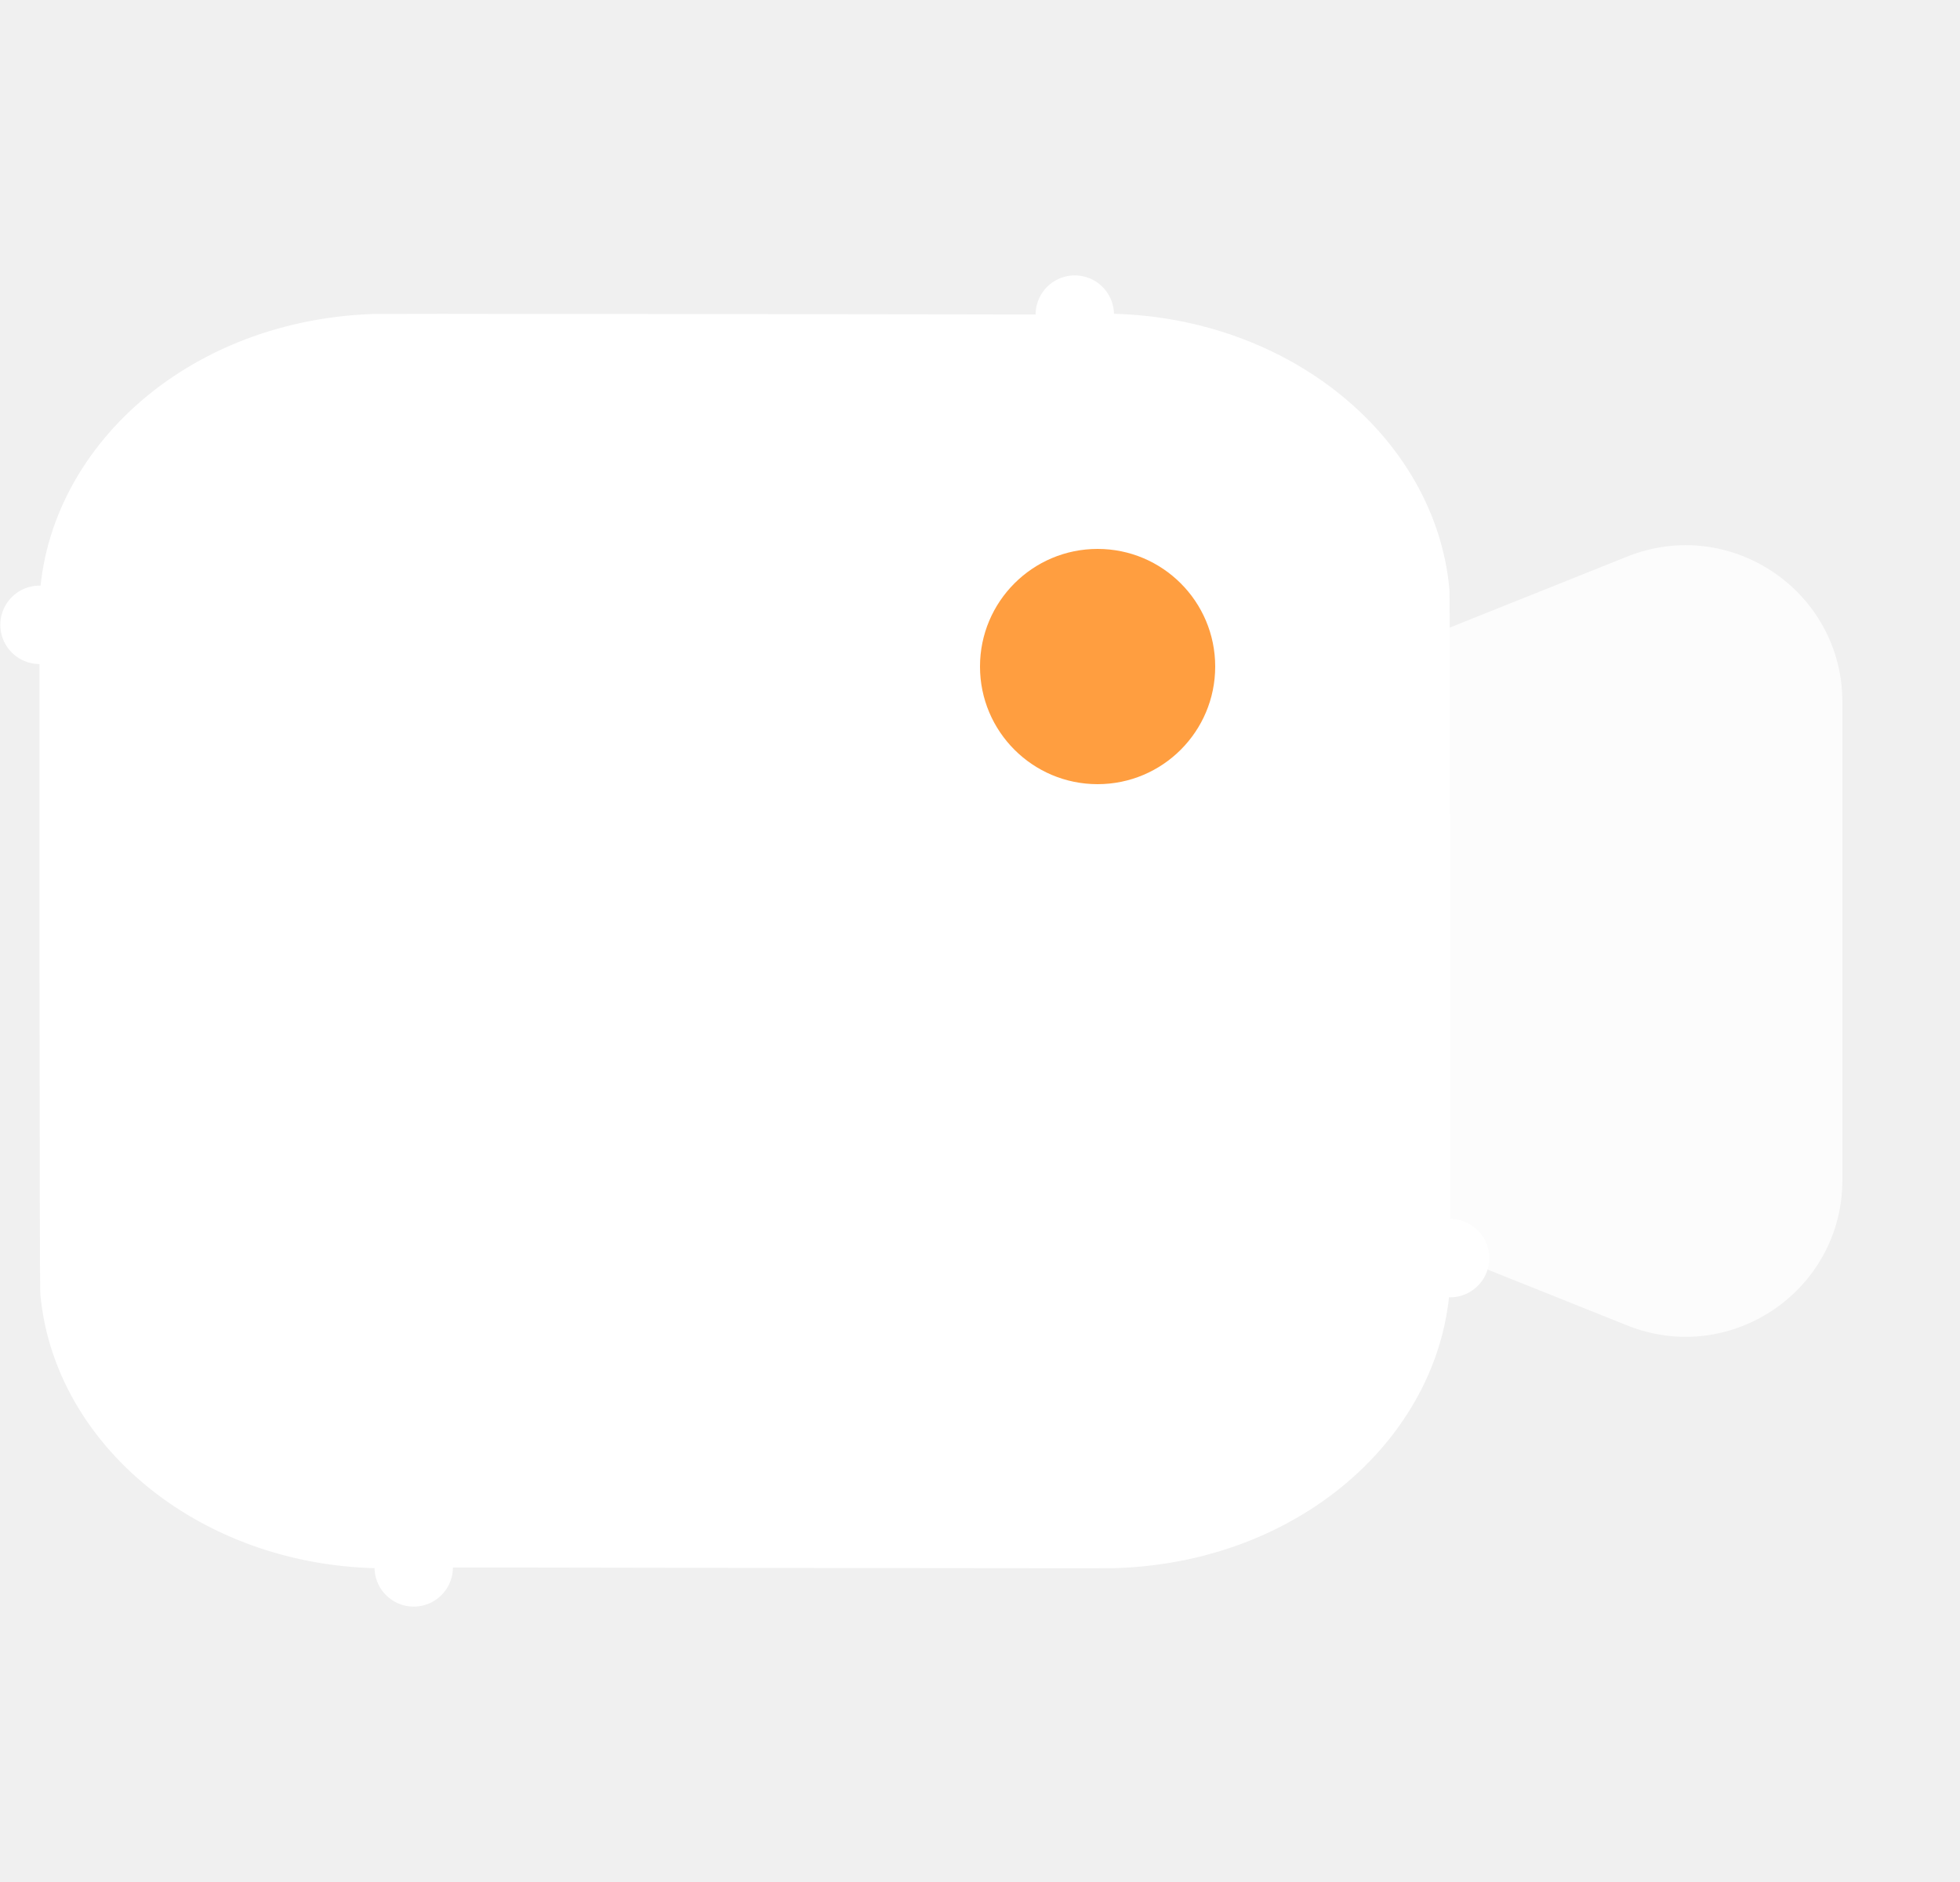
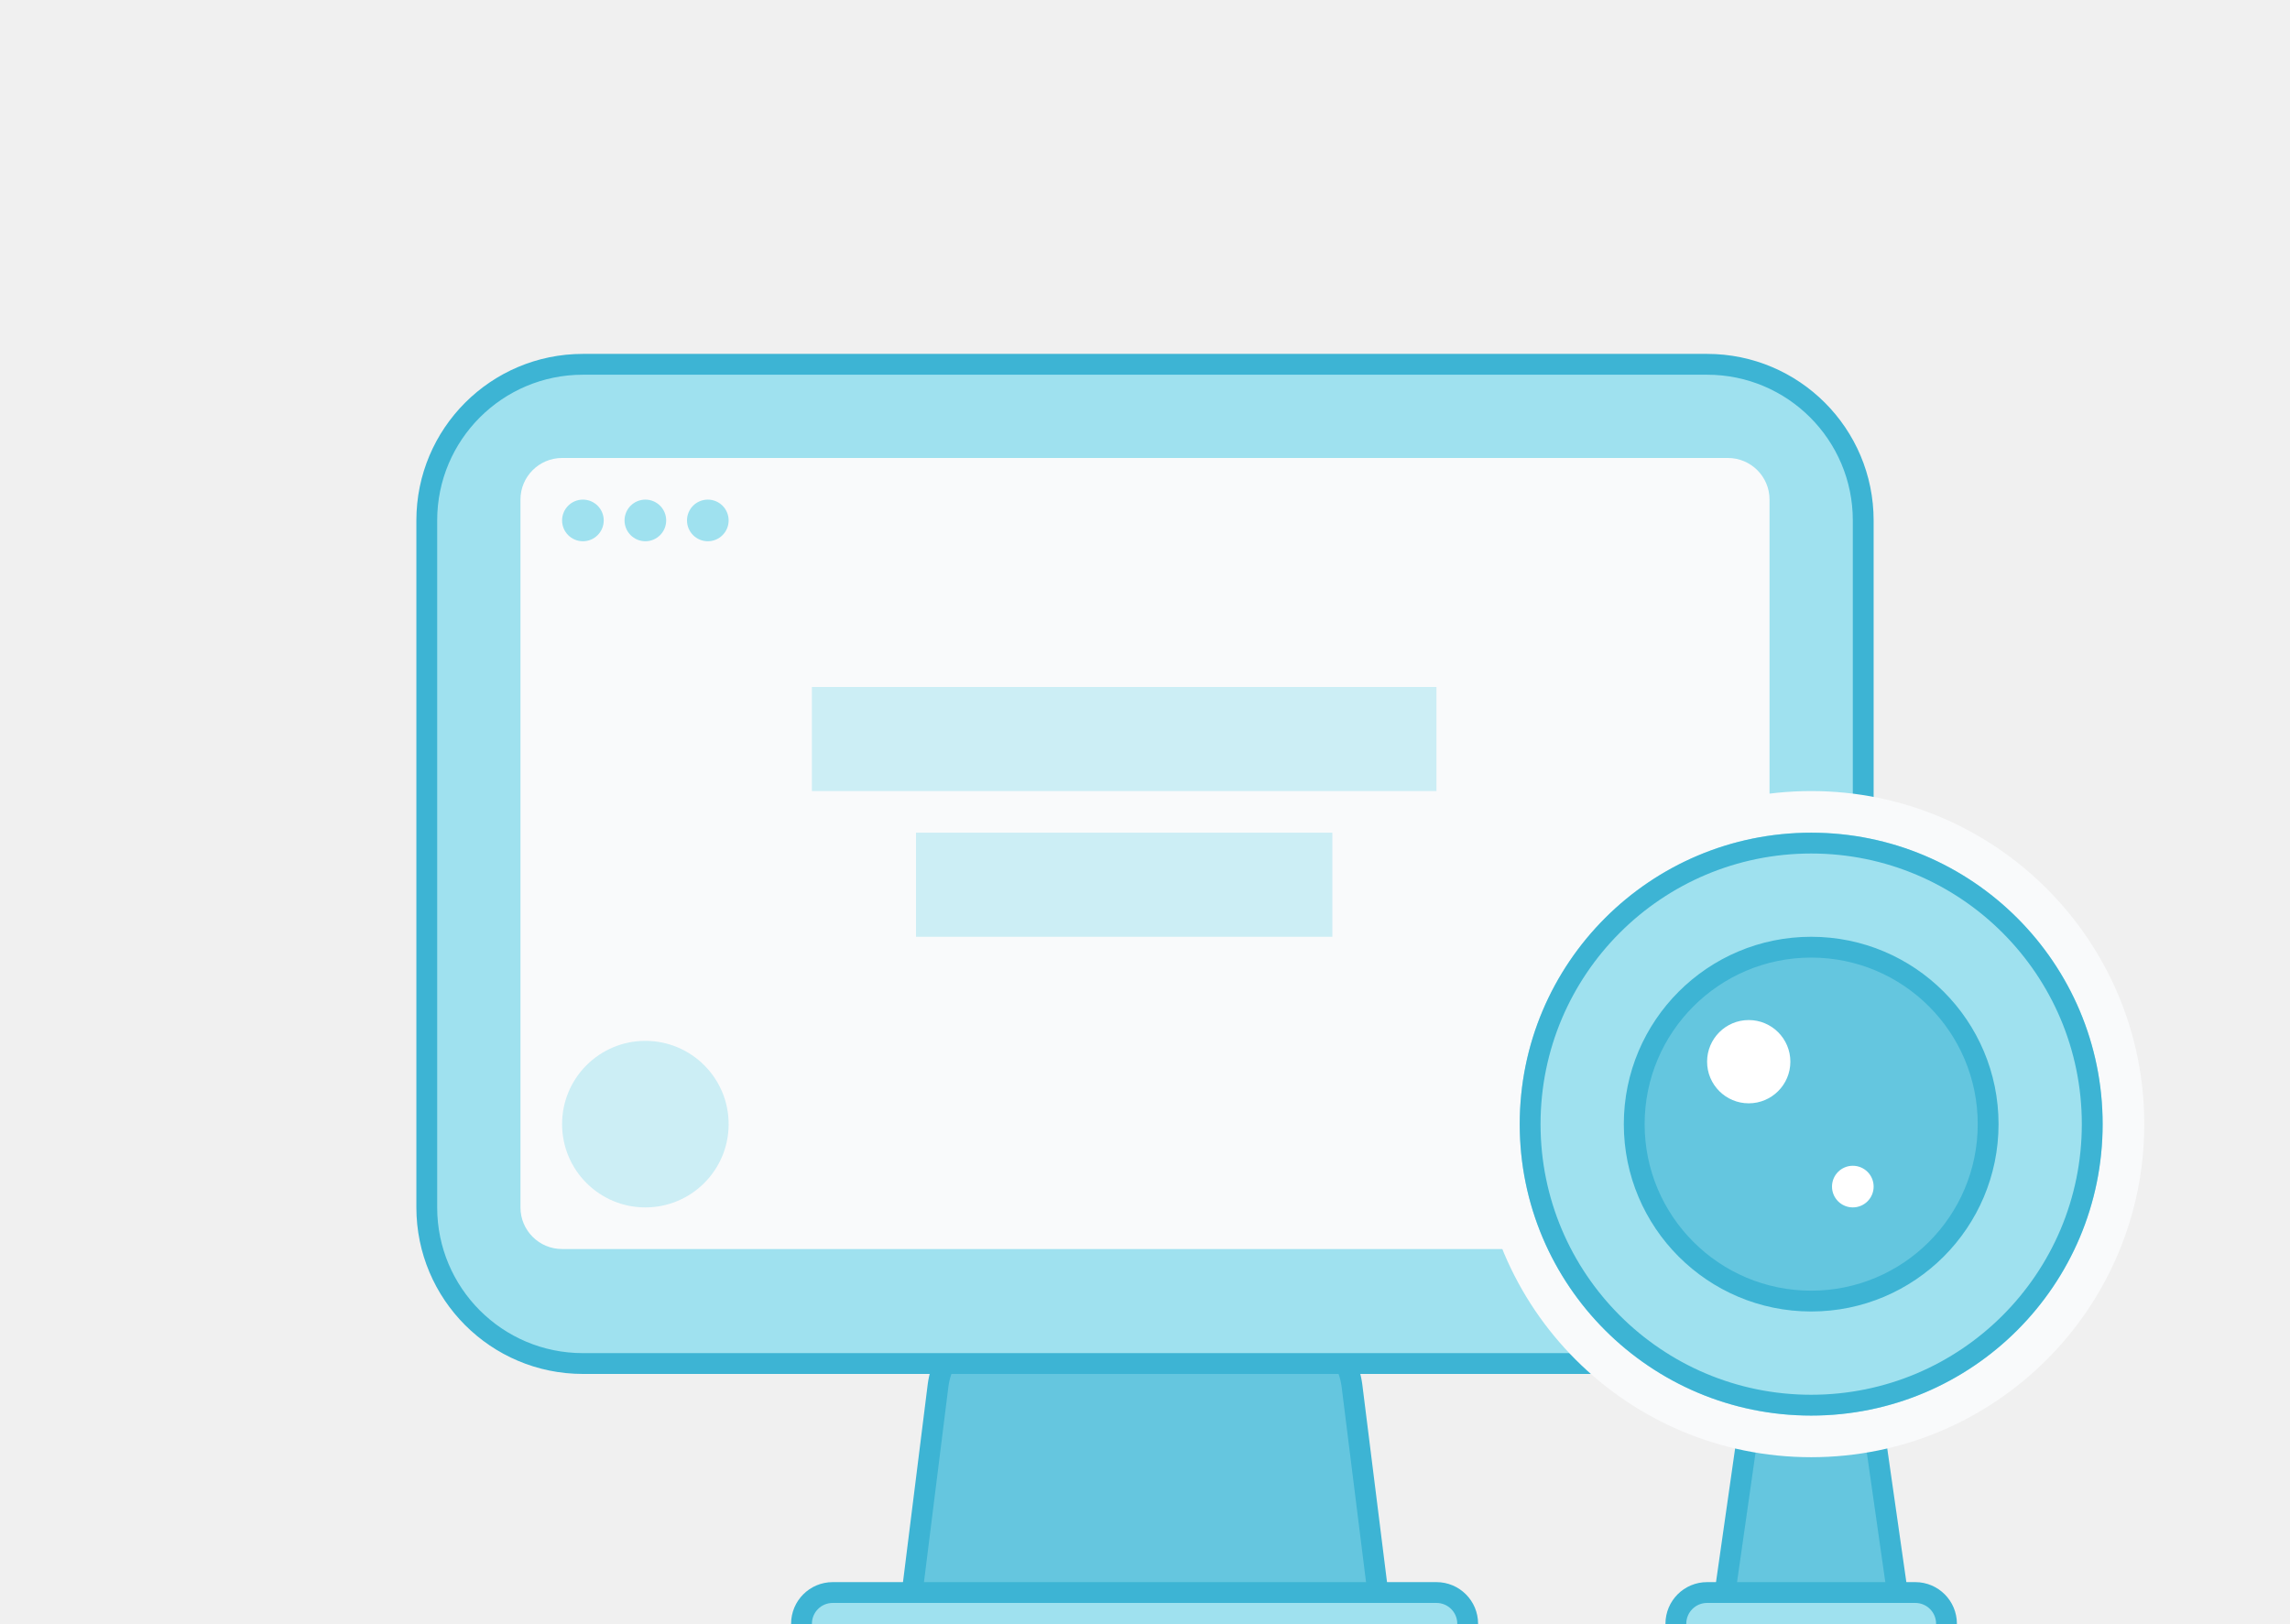
- <svg xmlns="http://www.w3.org/2000/svg" width="25" height="24" viewBox="0 0 25 24" fill="none">
-   <path d="M18.496 16.044L17.996 16.044C17.996 16.052 17.996 16.06 17.997 16.069C18.083 17.812 16.48 19.416 14.232 19.497C14.234 19.497 14.228 19.497 14.205 19.498L14.118 19.498C14.044 19.498 13.941 19.498 13.812 19.499C13.555 19.499 13.197 19.499 12.772 19.498C11.923 19.498 10.807 19.497 9.697 19.495C8.586 19.494 7.481 19.492 6.654 19.49L5.656 19.489L5.376 19.488L5.303 19.488L5.284 19.488L5.279 19.488L5.278 19.488L5.278 19.488C5.278 19.488 5.278 19.488 5.277 19.988L5.278 19.488C5.266 19.488 5.255 19.488 5.243 19.489C3.005 19.64 1.174 18.213 1.013 16.464C1.014 16.474 1.014 16.473 1.013 16.452C1.013 16.438 1.013 16.416 1.012 16.383C1.012 16.314 1.011 16.218 1.01 16.096C1.009 15.852 1.008 15.513 1.007 15.109C1.006 14.301 1.005 13.239 1.004 12.181C1.004 11.123 1.004 10.07 1.004 9.281L1.004 8.329L1.004 8.063L1.004 7.992L1.004 7.975L1.004 7.97L1.004 7.969L1.004 7.969L0.504 7.968L1.004 7.968C1.004 7.96 1.004 7.951 1.004 7.942C0.914 6.196 2.515 4.589 4.764 4.504L4.764 4.504L4.766 4.504C4.766 4.504 4.767 4.504 4.77 4.504C4.781 4.504 4.814 4.504 4.878 4.504C4.952 4.503 5.055 4.503 5.183 4.503C5.44 4.502 5.798 4.502 6.223 4.503C7.071 4.503 8.186 4.504 9.295 4.505C10.404 4.507 11.507 4.508 12.333 4.509L13.331 4.511L13.61 4.511L13.683 4.511L13.702 4.512L13.707 4.512L13.708 4.512L13.708 4.512L13.709 4.012L13.708 4.512C13.72 4.512 13.731 4.511 13.742 4.51C15.991 4.361 17.828 5.798 17.989 7.556C17.988 7.554 17.988 7.575 17.989 7.621C17.989 7.68 17.99 7.779 17.991 7.925C17.992 8.168 17.993 8.507 17.994 8.911C17.995 9.717 17.996 10.778 17.996 11.835C17.997 12.892 17.997 13.944 17.996 14.732L17.996 15.683L17.996 15.949L17.996 16.02L17.996 16.038L17.996 16.042V16.043V16.044L18.496 16.044Z" fill="white" stroke="white" stroke-linecap="round" stroke-linejoin="round" />
-   <circle cx="14" cy="8.5" r="1.5" fill="#FF9E40" />
-   <path opacity="0.8" d="M17.5 8.4L20.757 7.097C22.071 6.572 23.5 7.539 23.5 8.954V15.046C23.5 16.461 22.071 17.428 20.757 16.903L17.5 15.6V8.4Z" fill="white" />
+ <svg xmlns="http://www.w3.org/2000/svg" width="110" height="78" viewBox="0 0 110 78" fill="none">
+   <path d="M48.531 63.5H61.469C63.234 63.5 64.723 64.814 64.942 66.566L66.434 78.5H43.566L45.058 66.566C45.277 64.814 46.766 63.5 48.531 63.5Z" fill="#65C6DF" stroke="#3DB4D4" />
+   <rect x="20.5" y="17.5" width="69" height="48" rx="7.5" fill="#9FE1EF" stroke="#3DB4D4" />
+   <rect x="25" y="22" width="60" height="38" rx="2" fill="#F9FAFB" />
+   <rect opacity="0.5" x="39" y="33" width="30" height="5" fill="#9FE1EF" />
+   <rect opacity="0.5" x="44" y="40" width="20" height="5" fill="#9FE1EF" />
+   <rect x="38.5" y="76.5" width="32" height="3" rx="1.5" fill="#9FE1EF" stroke="#3DB4D4" />
+   <circle cx="28" cy="25" r="1" fill="#9FE1EF" />
+   <circle cx="31" cy="25" r="1" fill="#9FE1EF" />
+   <circle cx="34" cy="25" r="1" fill="#9FE1EF" />
+   <circle opacity="0.5" cx="31" cy="54" r="4" fill="#9FE1EF" />
+   <path d="M82.658 77.929L84.434 65.5H89.566L91.342 77.929C91.385 78.231 91.151 78.5 90.847 78.5H83.153C82.849 78.5 82.615 78.231 82.658 77.929Z" fill="#65C6DF" stroke="#3DB4D4" />
+   <rect x="80.5" y="76.5" width="13" height="3" rx="1.5" fill="#9FE1EF" stroke="#3DB4D4" />
+   <circle cx="87" cy="54" r="15" fill="#9FE1EF" stroke="#F9FAFB" stroke-width="2" />
+   <circle cx="87" cy="54" r="13.5" fill="#9FE1EF" stroke="#3DB4D4" />
+   <circle cx="87" cy="54" r="8.5" fill="#3DB4D4" fill-opacity="0.6" stroke="#3DB4D4" />
+   <circle cx="89" cy="57" r="1" fill="white" />
+   <circle cx="84" cy="51" r="2" fill="white" />
</svg>
